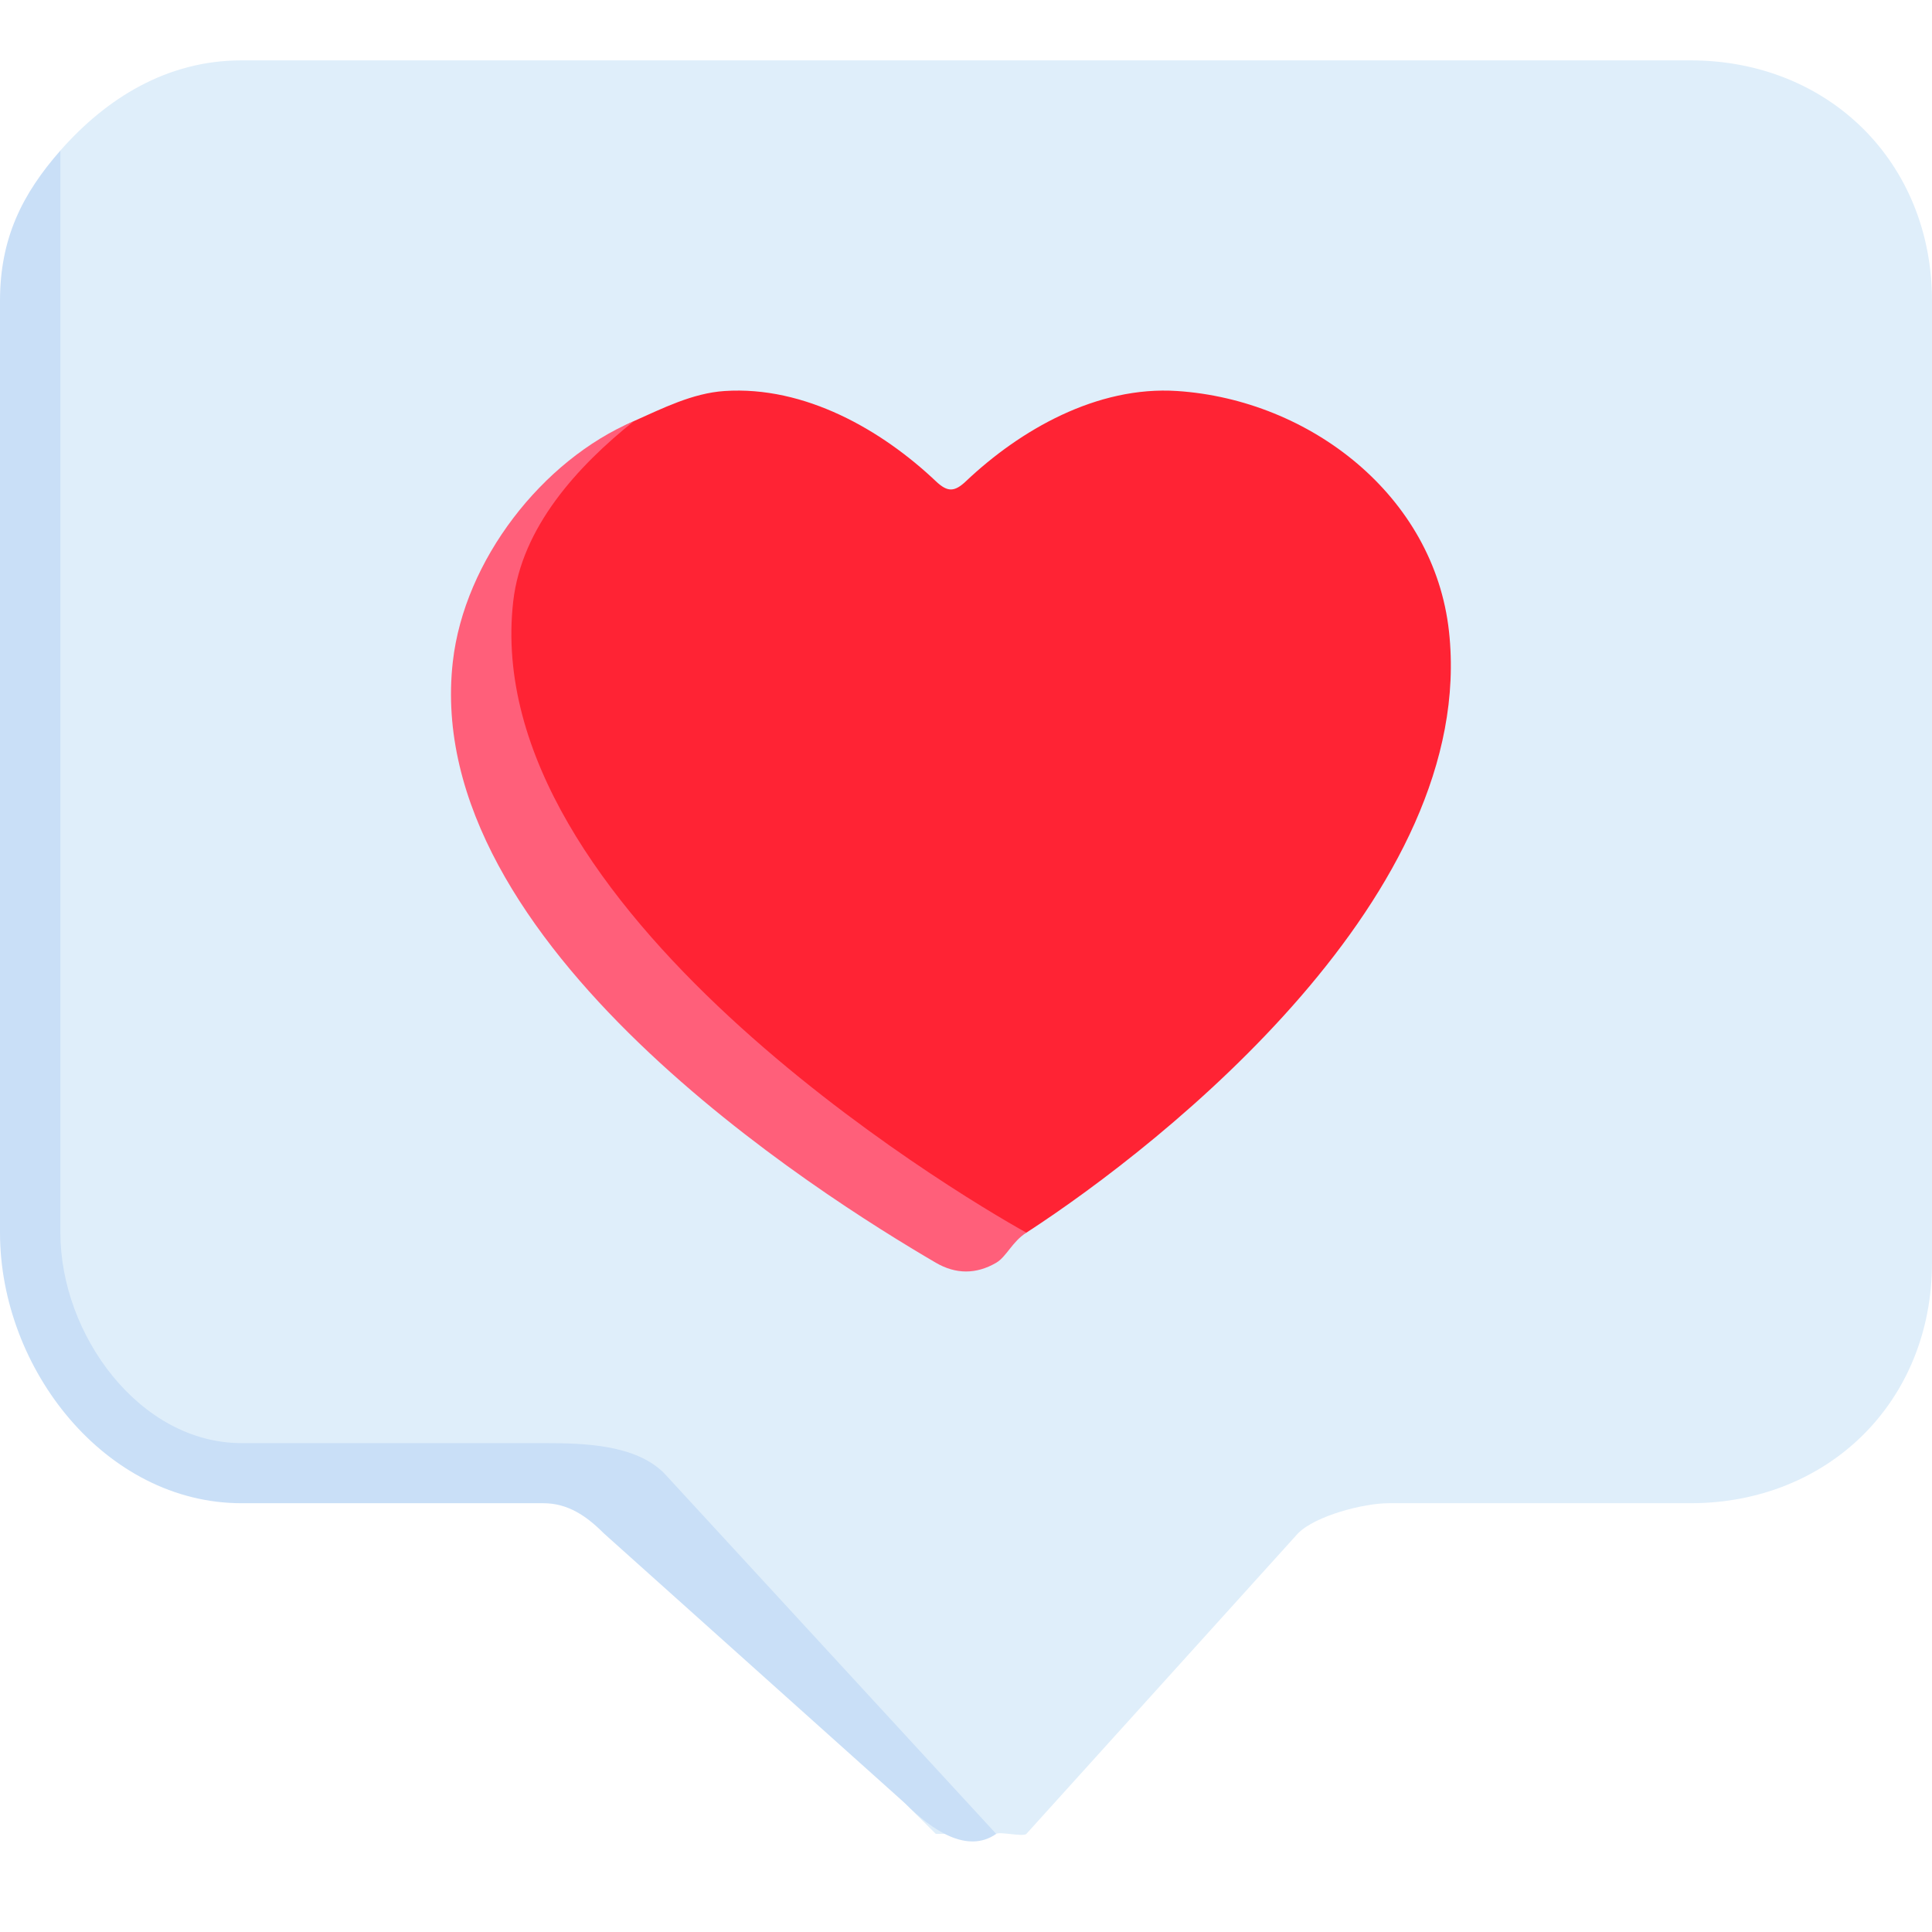
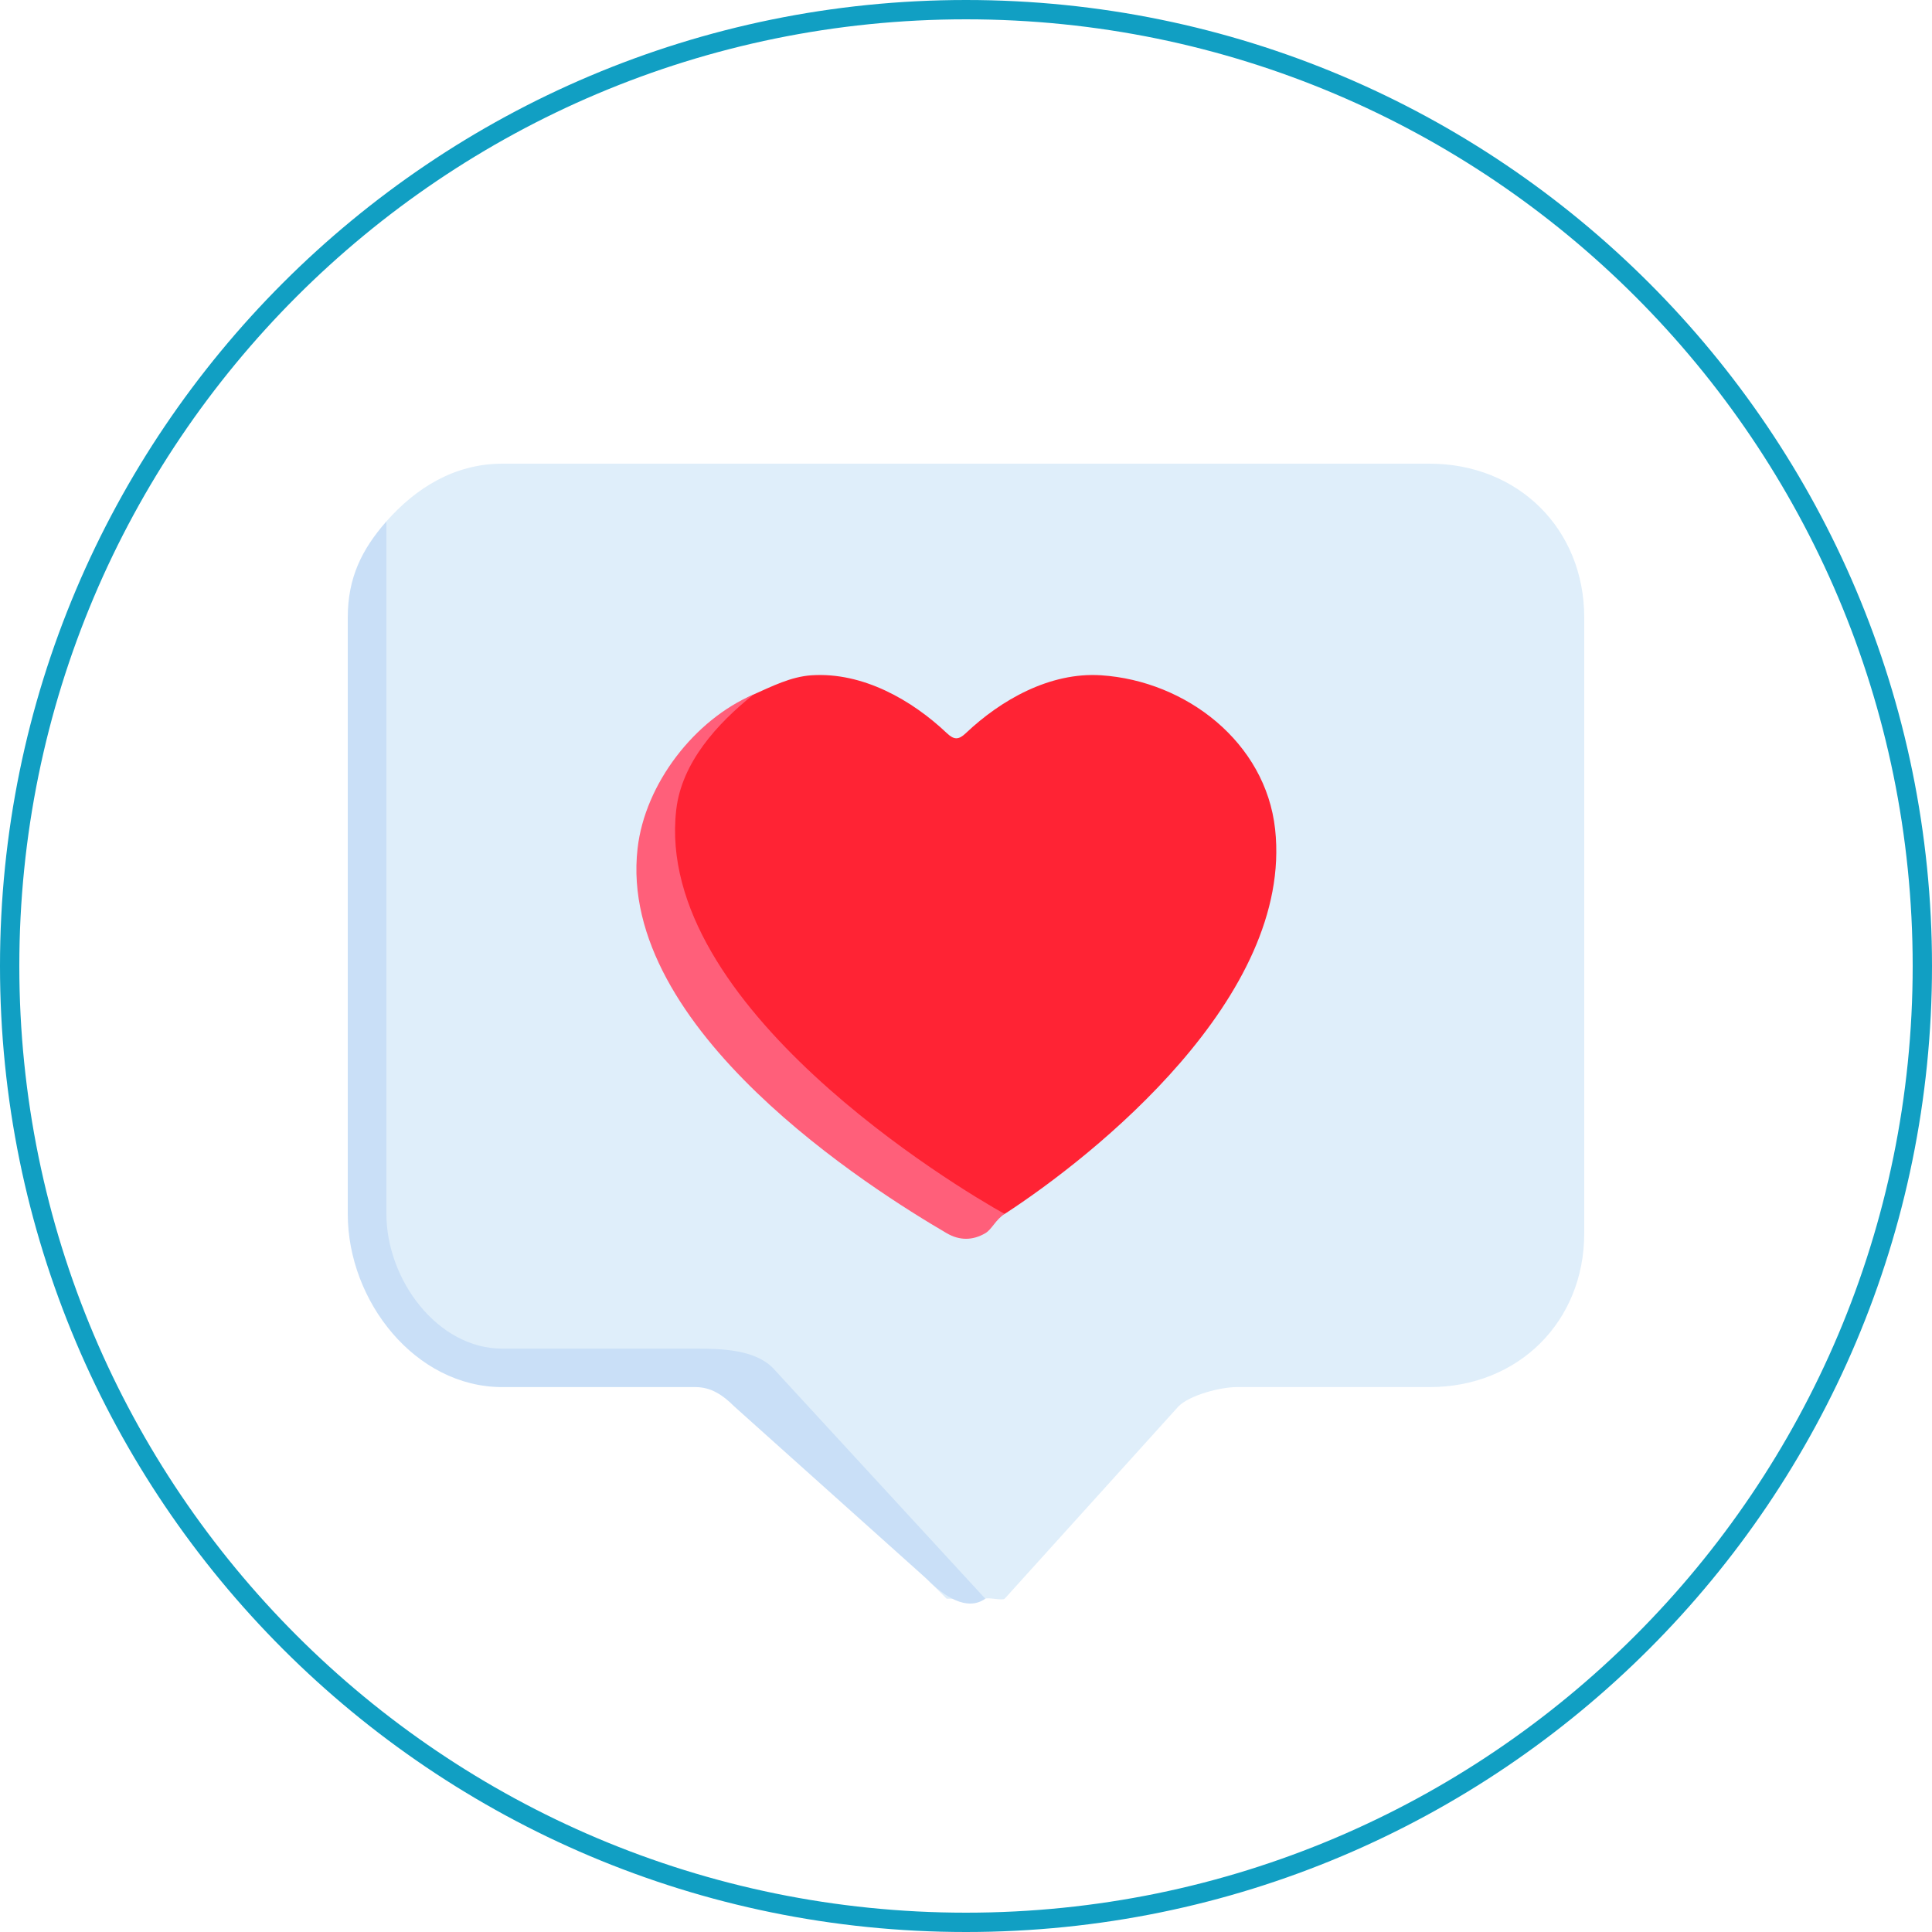
- <svg xmlns="http://www.w3.org/2000/svg" width="64" height="64" viewBox="0 0 64 64" fill="none">
-   <g id="Heart">
-     <g id="Group">
-       <g id="Vector">
-         <path d="M56 2H8C5.523 2 3.519 3.263 2 4.987L1 9.966V40.834C1 45.421 3.42 48.8 8 48.8H19C19.825 48.8 20.417 50.208 21 50.792L31 60.75H33C33.119 60.666 33.894 60.856 34 60.75L43 50.792C43.583 50.208 45.175 49.796 46 49.796H56C60.58 49.796 64 46.417 64 41.83V9.966C64 5.379 60.58 2 56 2Z" fill="#DFEEFA" />
-       </g>
-       <g id="Vector_2">
-         <path d="M20 50.792L30 59.754C30.859 60.615 32.038 61.424 33 60.75L22 48.801C21.052 47.849 19.341 47.805 18 47.805H8C4.628 47.805 2 44.218 2 40.834V4.987C0.735 6.428 0 7.895 0 9.966V40.834C0 45.352 3.498 49.796 8 49.796H18C18.811 49.796 19.427 50.217 20 50.792Z" fill="#C9DFF7" />
-       </g>
-       <g id="Group_2">
-         <g id="Vector_3">
-           <path d="M48 20.919C47.508 16.425 43.399 13.246 39 12.953C36.335 12.776 33.789 14.246 32 15.94C31.615 16.305 31.385 16.305 31 15.94C29.211 14.246 26.665 12.776 24 12.953C22.937 13.024 21.946 13.529 21 13.949C18.03 15.267 16 20.919 16 20.919C14.958 30.446 27.268 38.559 31 40.834H34C38.651 37.813 48.949 29.597 48 20.919Z" fill="#FF2334" />
-         </g>
-         <g id="Vector_4">
-           <path d="M17.001 19.923C17.281 17.466 19.129 15.446 21.001 13.949C17.957 15.247 15.383 18.564 15.001 21.915C13.931 31.29 27.171 39.59 31.001 41.83C31.662 42.216 32.34 42.216 33.001 41.83C33.341 41.631 33.535 41.124 34.001 40.834C31.559 39.481 15.844 30.069 17.001 19.923Z" fill="#FF5F7A" />
-         </g>
-       </g>
-     </g>
-   </g>
+ <svg xmlns="http://www.w3.org/2000/svg" width="100" height="100" viewBox="0 0 100 100" fill="none">
+   <path d="M74 24H26C23.523 24 21.52 25.263 20 26.987L19 31.966V62.834C19 67.421 21.42 70.8 26 70.8H37C37.825 70.8 38.417 72.208 39 72.792L49 82.75H51C51.119 82.666 51.894 82.856 52 82.75L61 72.792C61.583 72.208 63.175 71.796 64 71.796H74C78.58 71.796 82 68.417 82 63.83V31.966C82 27.38 78.58 24 74 24Z" fill="#DFEEFA" />
+   <path d="M38 72.792L48 81.754C48.859 82.615 50.038 83.424 51 82.75L40 70.801C39.052 69.849 37.341 69.805 36 69.805H26C22.628 69.805 20 66.218 20 62.834V26.987C18.735 28.428 18 29.895 18 31.966V62.834C18 67.352 21.498 71.796 26 71.796H36C36.811 71.796 37.427 72.217 38 72.792Z" fill="#C9DFF7" />
+   <path d="M66 42.919C65.508 38.425 61.399 35.246 57 34.953C54.335 34.776 51.789 36.246 50 37.94C49.615 38.305 49.385 38.305 49 37.94C47.211 36.246 44.664 34.776 42 34.953C40.937 35.024 39.946 35.529 39 35.949C36.03 37.267 34 42.919 34 42.919C32.958 52.446 45.268 60.559 49 62.834H52C56.651 59.813 66.949 51.597 66 42.919Z" fill="#FF2334" />
+   <path d="M35.001 41.923C35.281 39.467 37.129 37.446 39.001 35.949C35.957 37.247 33.383 40.564 33.001 43.915C31.931 53.29 45.171 61.59 49.001 63.83C49.662 64.216 50.34 64.216 51.001 63.83C51.341 63.631 51.535 63.124 52.001 62.834C49.559 61.481 33.844 52.069 35.001 41.923Z" fill="#FF5F7A" />
+   <circle cx="50" cy="50" r="49.5" stroke="#119FC3" />
</svg>
